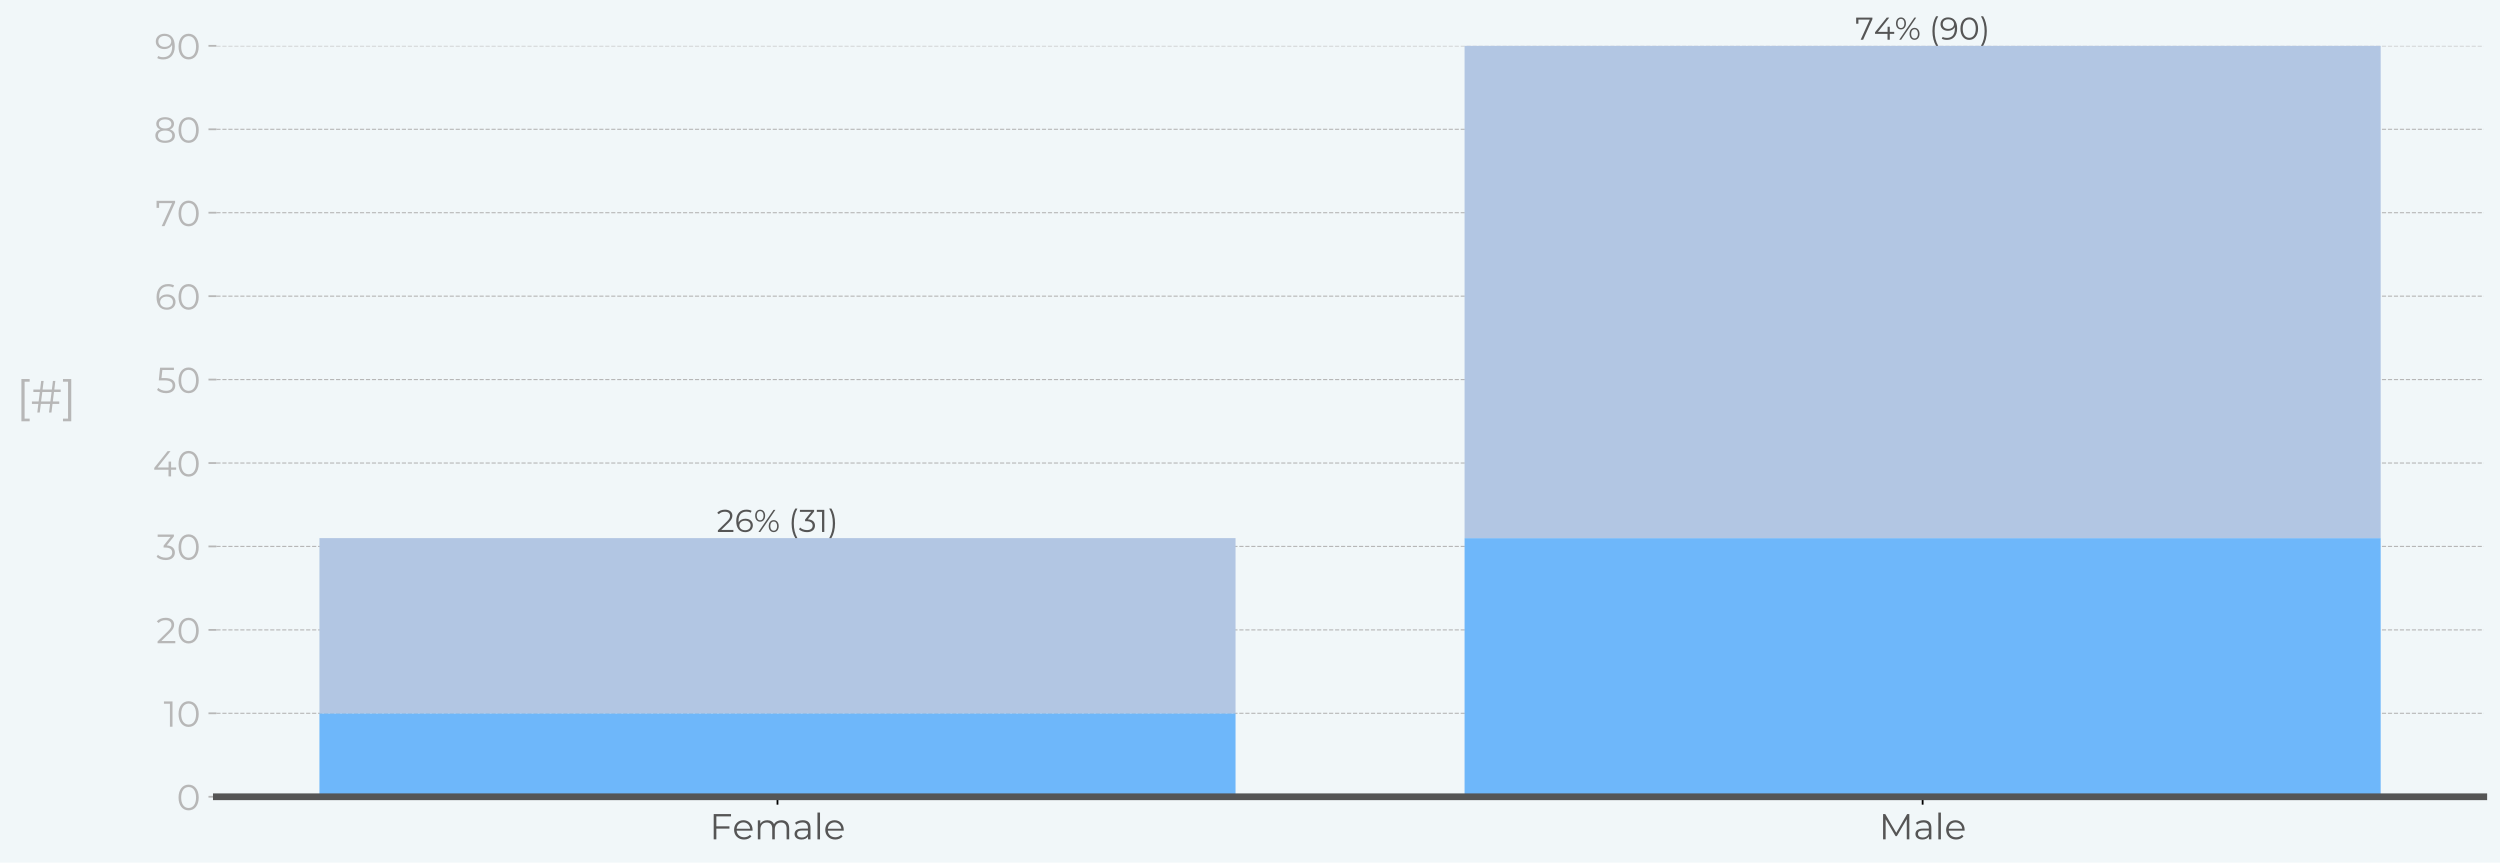
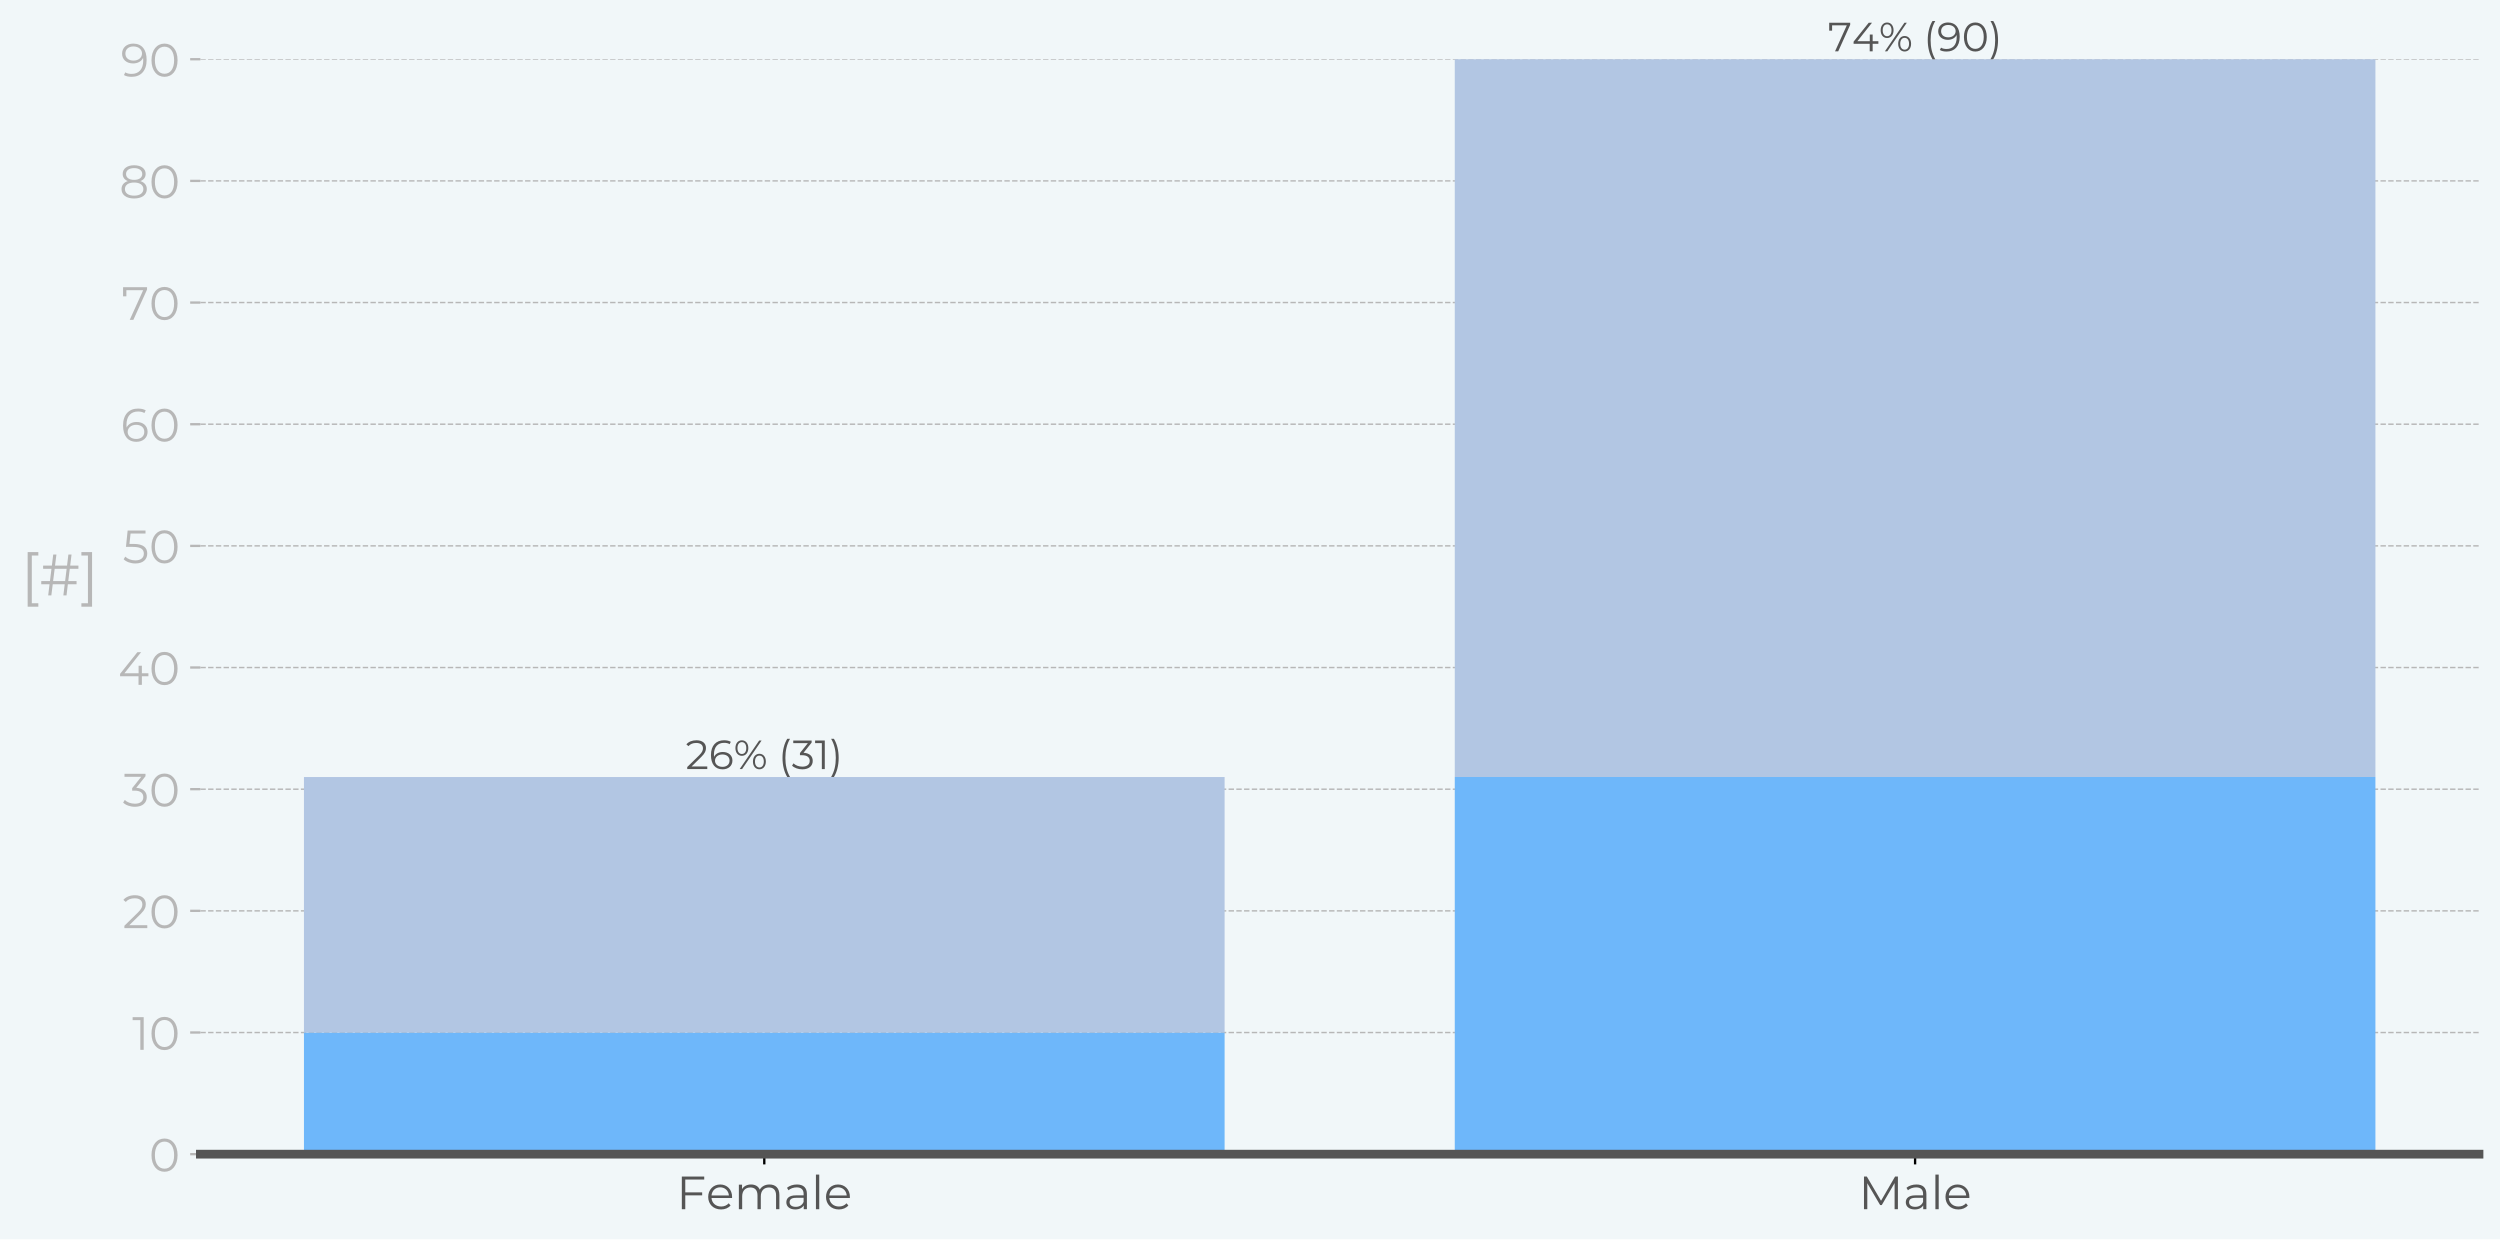
- <svg xmlns="http://www.w3.org/2000/svg" xmlns:xlink="http://www.w3.org/1999/xlink" width="1107.449pt" height="382.123pt" viewBox="0 0 1107.449 382.123" version="1.1">
+ <svg xmlns="http://www.w3.org/2000/svg" xmlns:xlink="http://www.w3.org/1999/xlink" width="856.951pt" height="424.803pt" viewBox="0 0 856.951 424.803" version="1.1">
  <defs>
    <style type="text/css">*{stroke-linejoin: round; stroke-linecap: butt}</style>
  </defs>
  <g id="figure_1">
    <g id="patch_1">
-       <path d="M 0 382.123  L 1107.449 382.123  L 1107.449 0  L 0 0  z " style="fill: #f1f7f9" />
+       <path d="M -0 424.803  L 856.951 424.803  L 856.951 0  L -0 0  z " style="fill: #f1f7f9" />
    </g>
    <g id="axes_1">
      <g id="patch_2">
-         <path d="M 95.849 352.945  L 1100.249 352.945  L 1100.249 20.305  L 95.849 20.305  z " style="fill: #f1f7f9" />
+         <path d="M 68.686 395.625  L 849.751 395.625  L 849.751 20.305  L 68.686 20.305  z " style="fill: #f1f7f9" />
      </g>
      <g id="matplotlib.axis_1">
        <g id="xtick_1">
          <g id="line2d_1">
            <defs>
-               <path id="m118ef9598c" d="M 0 0  L 0 3.5  " style="stroke: #000000; stroke-width: 0.8" />
+               <path id="m1765113257" d="M 0 0  L 0 3.5  " style="stroke: #000000; stroke-width: 0.8" />
            </defs>
            <g>
-               <use xlink:href="#m118ef9598c" x="344.412" y="352.945" style="stroke: #000000; stroke-width: 0.8" />
+               <use xlink:href="#m1765113257" x="261.98" y="395.625" style="stroke: #000000; stroke-width: 0.8" />
            </g>
          </g>
          <g id="text_1">
-             <g style="fill: #555555" transform="translate(314.3236 371.8178)scale(0.16 -0.16)">
+             <g style="fill: #555555" transform="translate(231.8914 414.4978)scale(0.16 -0.16)">
              <defs>
                <path id="Montserrat-Regular-46" d="M 3802 4070  L 3802 4480  L 730 4480  L 730 0  L 1203 0  L 1203 1901  L 3520 1901  L 3520 2310  L 1203 2310  L 1203 4070  L 3802 4070  z " transform="scale(0.015625)" />
                <path id="Montserrat-Regular-65" d="M 3571 1683  C 3571 2694 2886 3392 1939 3392  C 992 3392 294 2682 294 1683  C 294 685 1011 -32 2061 -32  C 2592 -32 3059 160 3360 518  L 3104 813  C 2848 518 2483 371 2074 371  C 1338 371 800 838 749 1542  L 3565 1542  C 3565 1594 3571 1645 3571 1683  z M 1939 3002  C 2598 3002 3078 2541 3136 1882  L 749 1882  C 806 2541 1286 3002 1939 3002  z " transform="scale(0.015625)" />
                <path id="Montserrat-Regular-6d" d="M 4832 3392  C 4224 3392 3744 3117 3501 2682  C 3296 3155 2861 3392 2304 3392  C 1741 3392 1306 3155 1069 2752  L 1069 3366  L 634 3366  L 634 0  L 1088 0  L 1088 1766  C 1088 2534 1530 2982 2214 2982  C 2829 2982 3187 2618 3187 1907  L 3187 0  L 3642 0  L 3642 1766  C 3642 2534 4077 2982 4768 2982  C 5376 2982 5734 2618 5734 1907  L 5734 0  L 6189 0  L 6189 1952  C 6189 2918 5651 3392 4832 3392  z " transform="scale(0.015625)" />
                <path id="Montserrat-Regular-61" d="M 1811 3392  C 1280 3392 781 3226 442 2938  L 646 2598  C 922 2842 1331 2995 1766 2995  C 2394 2995 2720 2682 2720 2106  L 2720 1901  L 1651 1901  C 685 1901 352 1466 352 947  C 352 365 819 -32 1581 -32  C 2138 -32 2534 179 2739 525  L 2739 0  L 3174 0  L 3174 2086  C 3174 2957 2682 3392 1811 3392  z M 1651 326  C 1114 326 800 570 800 960  C 800 1306 1011 1562 1664 1562  L 2720 1562  L 2720 1011  C 2541 570 2163 326 1651 326  z " transform="scale(0.015625)" />
                <path id="Montserrat-Regular-6c" d="M 634 0  L 1088 0  L 1088 4749  L 634 4749  L 634 0  z " transform="scale(0.015625)" />
              </defs>
              <use xlink:href="#Montserrat-Regular-46" />
              <use xlink:href="#Montserrat-Regular-65" x="63.3" />
              <use xlink:href="#Montserrat-Regular-6d" x="123.7" />
              <use xlink:href="#Montserrat-Regular-61" x="229.8" />
              <use xlink:href="#Montserrat-Regular-6c" x="288.8" />
              <use xlink:href="#Montserrat-Regular-65" x="315.7" />
            </g>
          </g>
        </g>
        <g id="xtick_2">
          <g id="line2d_2">
            <g>
-               <use xlink:href="#m118ef9598c" x="851.685" y="352.945" style="stroke: #000000; stroke-width: 0.8" />
+               <use xlink:href="#m1765113257" x="656.457" y="395.625" style="stroke: #000000; stroke-width: 0.8" />
            </g>
          </g>
          <g id="text_2">
-             <g style="fill: #555555" transform="translate(832.3401 371.8178)scale(0.16 -0.16)">
+             <g style="fill: #555555" transform="translate(637.1124 414.4978)scale(0.16 -0.16)">
              <defs>
                <path id="Montserrat-Regular-4d" d="M 4992 4480  L 3066 1158  L 1120 4480  L 730 4480  L 730 0  L 1184 0  L 1184 3565  L 2944 570  L 3168 570  L 4928 3584  L 4928 0  L 5382 0  L 5382 4480  L 4992 4480  z " transform="scale(0.015625)" />
              </defs>
              <use xlink:href="#Montserrat-Regular-4d" />
              <use xlink:href="#Montserrat-Regular-61" x="95.5" />
              <use xlink:href="#Montserrat-Regular-6c" x="154.5" />
              <use xlink:href="#Montserrat-Regular-65" x="181.4" />
            </g>
          </g>
        </g>
      </g>
      <g id="matplotlib.axis_2">
        <g id="ytick_1">
          <g id="line2d_3">
-             <path d="M 95.849 352.945  L 1100.249 352.945  " clip-path="url(#p9687c5db65)" style="fill: none; stroke-dasharray: 1.85,0.8; stroke-dashoffset: 0; stroke: #b7b7b7; stroke-width: 0.5" />
+             <path d="M 68.686 395.625  L 849.751 395.625  " clip-path="url(#p9862df2fd5)" style="fill: none; stroke-dasharray: 1.85,0.8; stroke-dashoffset: 0; stroke: #b7b7b7; stroke-width: 0.5" />
          </g>
          <g id="line2d_4">
            <defs>
-               <path id="m7f89e96fcf" d="M 0 0  L -3.5 0  " style="stroke: #b7b7b7; stroke-width: 0.8" />
+               <path id="mbf6ed7a813" d="M 0 0  L -3.5 0  " style="stroke: #b7b7b7; stroke-width: 0.8" />
            </defs>
            <g>
-               <use xlink:href="#m7f89e96fcf" x="95.849" y="352.945" style="fill: #b7b7b7; stroke: #b7b7b7; stroke-width: 0.8" />
+               <use xlink:href="#mbf6ed7a813" x="68.686" y="395.625" style="fill: #b7b7b7; stroke: #b7b7b7; stroke-width: 0.8" />
            </g>
          </g>
          <g id="text_3">
-             <g style="fill: #b7b7b7" transform="translate(78.25625 358.8816)scale(0.16 -0.16)">
+             <g style="fill: #b7b7b7" transform="translate(51.09375 401.5616)scale(0.16 -0.16)">
              <defs>
                <path id="Montserrat-Regular-30" d="M 2118 -38  C 3155 -38 3910 813 3910 2240  C 3910 3667 3155 4518 2118 4518  C 1082 4518 333 3667 333 2240  C 333 813 1082 -38 2118 -38  z M 2118 384  C 1338 384 800 1043 800 2240  C 800 3437 1338 4096 2118 4096  C 2899 4096 3437 3437 3437 2240  C 3437 1043 2899 384 2118 384  z " transform="scale(0.015625)" />
              </defs>
              <use xlink:href="#Montserrat-Regular-30" />
            </g>
          </g>
        </g>
        <g id="ytick_2">
          <g id="line2d_5">
-             <path d="M 95.849 315.985  L 1100.249 315.985  " clip-path="url(#p9687c5db65)" style="fill: none; stroke-dasharray: 1.85,0.8; stroke-dashoffset: 0; stroke: #b7b7b7; stroke-width: 0.5" />
+             <path d="M 68.686 353.923  L 849.751 353.923  " clip-path="url(#p9862df2fd5)" style="fill: none; stroke-dasharray: 1.85,0.8; stroke-dashoffset: 0; stroke: #b7b7b7; stroke-width: 0.5" />
          </g>
          <g id="line2d_6">
            <g>
-               <use xlink:href="#m7f89e96fcf" x="95.849" y="315.985" style="fill: #b7b7b7; stroke: #b7b7b7; stroke-width: 0.8" />
+               <use xlink:href="#mbf6ed7a813" x="68.686" y="353.923" style="fill: #b7b7b7; stroke: #b7b7b7; stroke-width: 0.8" />
            </g>
          </g>
          <g id="text_4">
-             <g style="fill: #b7b7b7" transform="translate(72.48125 321.9216)scale(0.16 -0.16)">
+             <g style="fill: #b7b7b7" transform="translate(45.31875 359.8593)scale(0.16 -0.16)">
              <defs>
                <path id="Montserrat-Regular-31" d="M 58 4480  L 58 4070  L 1114 4070  L 1114 0  L 1574 0  L 1574 4480  L 58 4480  z " transform="scale(0.015625)" />
              </defs>
              <use xlink:href="#Montserrat-Regular-31" />
              <use xlink:href="#Montserrat-Regular-30" x="36.1" />
            </g>
          </g>
        </g>
        <g id="ytick_3">
          <g id="line2d_7">
-             <path d="M 95.849 279.025  L 1100.249 279.025  " clip-path="url(#p9687c5db65)" style="fill: none; stroke-dasharray: 1.85,0.8; stroke-dashoffset: 0; stroke: #b7b7b7; stroke-width: 0.5" />
+             <path d="M 68.686 312.221  L 849.751 312.221  " clip-path="url(#p9862df2fd5)" style="fill: none; stroke-dasharray: 1.85,0.8; stroke-dashoffset: 0; stroke: #b7b7b7; stroke-width: 0.5" />
          </g>
          <g id="line2d_8">
            <g>
-               <use xlink:href="#m7f89e96fcf" x="95.849" y="279.025" style="fill: #b7b7b7; stroke: #b7b7b7; stroke-width: 0.8" />
+               <use xlink:href="#mbf6ed7a813" x="68.686" y="312.221" style="fill: #b7b7b7; stroke: #b7b7b7; stroke-width: 0.8" />
            </g>
          </g>
          <g id="text_5">
-             <g style="fill: #b7b7b7" transform="translate(69.16875 284.9616)scale(0.16 -0.16)">
+             <g style="fill: #b7b7b7" transform="translate(42.00625 318.1571)scale(0.16 -0.16)">
              <defs>
                <path id="Montserrat-Regular-32" d="M 928 410  L 2451 1907  C 3053 2496 3187 2880 3187 3309  C 3187 4058 2611 4518 1702 4518  C 1018 4518 461 4288 115 3878  L 442 3597  C 736 3936 1139 4096 1664 4096  C 2349 4096 2714 3776 2714 3258  C 2714 2950 2618 2650 2112 2150  L 250 326  L 250 0  L 3392 0  L 3392 410  L 928 410  z " transform="scale(0.015625)" />
              </defs>
              <use xlink:href="#Montserrat-Regular-32" />
              <use xlink:href="#Montserrat-Regular-30" x="56.8" />
            </g>
          </g>
        </g>
        <g id="ytick_4">
          <g id="line2d_9">
-             <path d="M 95.849 242.065  L 1100.249 242.065  " clip-path="url(#p9687c5db65)" style="fill: none; stroke-dasharray: 1.85,0.8; stroke-dashoffset: 0; stroke: #b7b7b7; stroke-width: 0.5" />
+             <path d="M 68.686 270.519  L 849.751 270.519  " clip-path="url(#p9862df2fd5)" style="fill: none; stroke-dasharray: 1.85,0.8; stroke-dashoffset: 0; stroke: #b7b7b7; stroke-width: 0.5" />
          </g>
          <g id="line2d_10">
            <g>
-               <use xlink:href="#m7f89e96fcf" x="95.849" y="242.065" style="fill: #b7b7b7; stroke: #b7b7b7; stroke-width: 0.8" />
+               <use xlink:href="#mbf6ed7a813" x="68.686" y="270.519" style="fill: #b7b7b7; stroke: #b7b7b7; stroke-width: 0.8" />
            </g>
          </g>
          <g id="text_6">
-             <g style="fill: #b7b7b7" transform="translate(69.23125 248.0016)scale(0.16 -0.16)">
+             <g style="fill: #b7b7b7" transform="translate(42.06875 276.4549)scale(0.16 -0.16)">
              <defs>
                <path id="Montserrat-Regular-33" d="M 1856 2560  L 3123 4154  L 3123 4480  L 243 4480  L 243 4070  L 2534 4070  L 1293 2515  L 1293 2176  L 1613 2176  C 2445 2176 2822 1824 2822 1286  C 2822 730 2413 384 1670 384  C 1088 384 570 602 282 902  L 58 538  C 403 186 1024 -38 1670 -38  C 2752 -38 3296 538 3296 1286  C 3296 2003 2816 2509 1856 2560  z " transform="scale(0.015625)" />
              </defs>
              <use xlink:href="#Montserrat-Regular-33" />
              <use xlink:href="#Montserrat-Regular-30" x="56.4" />
            </g>
          </g>
        </g>
        <g id="ytick_5">
          <g id="line2d_11">
-             <path d="M 95.849 205.105  L 1100.249 205.105  " clip-path="url(#p9687c5db65)" style="fill: none; stroke-dasharray: 1.85,0.8; stroke-dashoffset: 0; stroke: #b7b7b7; stroke-width: 0.5" />
+             <path d="M 68.686 228.816  L 849.751 228.816  " clip-path="url(#p9862df2fd5)" style="fill: none; stroke-dasharray: 1.85,0.8; stroke-dashoffset: 0; stroke: #b7b7b7; stroke-width: 0.5" />
          </g>
          <g id="line2d_12">
            <g>
-               <use xlink:href="#m7f89e96fcf" x="95.849" y="205.105" style="fill: #b7b7b7; stroke: #b7b7b7; stroke-width: 0.8" />
+               <use xlink:href="#mbf6ed7a813" x="68.686" y="228.816" style="fill: #b7b7b7; stroke: #b7b7b7; stroke-width: 0.8" />
            </g>
          </g>
          <g id="text_7">
-             <g style="fill: #b7b7b7" transform="translate(67.68125 211.0416)scale(0.16 -0.16)">
+             <g style="fill: #b7b7b7" transform="translate(40.51875 234.7527)scale(0.16 -0.16)">
              <defs>
                <path id="Montserrat-Regular-34" d="M 4141 1587  L 3245 1587  L 3245 2624  L 2797 2624  L 2797 1587  L 851 1587  L 3142 4480  L 2630 4480  L 256 1510  L 256 1178  L 2784 1178  L 2784 0  L 3245 0  L 3245 1178  L 4141 1178  L 4141 1587  z " transform="scale(0.015625)" />
              </defs>
              <use xlink:href="#Montserrat-Regular-34" />
              <use xlink:href="#Montserrat-Regular-30" x="66.1" />
            </g>
          </g>
        </g>
        <g id="ytick_6">
          <g id="line2d_13">
-             <path d="M 95.849 168.145  L 1100.249 168.145  " clip-path="url(#p9687c5db65)" style="fill: none; stroke-dasharray: 1.85,0.8; stroke-dashoffset: 0; stroke: #b7b7b7; stroke-width: 0.5" />
+             <path d="M 68.686 187.114  L 849.751 187.114  " clip-path="url(#p9862df2fd5)" style="fill: none; stroke-dasharray: 1.85,0.8; stroke-dashoffset: 0; stroke: #b7b7b7; stroke-width: 0.5" />
          </g>
          <g id="line2d_14">
            <g>
-               <use xlink:href="#m7f89e96fcf" x="95.849" y="168.145" style="fill: #b7b7b7; stroke: #b7b7b7; stroke-width: 0.8" />
+               <use xlink:href="#mbf6ed7a813" x="68.686" y="187.114" style="fill: #b7b7b7; stroke: #b7b7b7; stroke-width: 0.8" />
            </g>
          </g>
          <g id="text_8">
-             <g style="fill: #b7b7b7" transform="translate(69.20125 174.0816)scale(0.16 -0.16)">
+             <g style="fill: #b7b7b7" transform="translate(42.03875 193.0505)scale(0.16 -0.16)">
              <defs>
                <path id="Montserrat-Regular-35" d="M 1510 2643  L 934 2643  L 1088 4070  L 3136 4070  L 3136 4480  L 685 4480  L 454 2234  L 1408 2234  C 2547 2234 2906 1875 2906 1299  C 2906 755 2502 384 1741 384  C 1165 384 653 602 365 902  L 141 538  C 486 186 1101 -38 1747 -38  C 2842 -38 3373 557 3373 1318  C 3373 2112 2861 2643 1510 2643  z " transform="scale(0.015625)" />
              </defs>
              <use xlink:href="#Montserrat-Regular-35" />
              <use xlink:href="#Montserrat-Regular-30" x="56.6" />
            </g>
          </g>
        </g>
        <g id="ytick_7">
          <g id="line2d_15">
-             <path d="M 95.849 131.185  L 1100.249 131.185  " clip-path="url(#p9687c5db65)" style="fill: none; stroke-dasharray: 1.85,0.8; stroke-dashoffset: 0; stroke: #b7b7b7; stroke-width: 0.5" />
+             <path d="M 68.686 145.412  L 849.751 145.412  " clip-path="url(#p9862df2fd5)" style="fill: none; stroke-dasharray: 1.85,0.8; stroke-dashoffset: 0; stroke: #b7b7b7; stroke-width: 0.5" />
          </g>
          <g id="line2d_16">
            <g>
-               <use xlink:href="#m7f89e96fcf" x="95.849" y="131.185" style="fill: #b7b7b7; stroke: #b7b7b7; stroke-width: 0.8" />
+               <use xlink:href="#mbf6ed7a813" x="68.686" y="145.412" style="fill: #b7b7b7; stroke: #b7b7b7; stroke-width: 0.8" />
            </g>
          </g>
          <g id="text_9">
-             <g style="fill: #b7b7b7" transform="translate(68.51125 137.1216)scale(0.16 -0.16)">
+             <g style="fill: #b7b7b7" transform="translate(41.34875 151.3482)scale(0.16 -0.16)">
              <defs>
                <path id="Montserrat-Regular-36" d="M 2189 2682  C 1568 2682 1043 2406 819 1914  C 806 2048 800 2176 800 2278  C 800 3494 1421 4115 2387 4115  C 2720 4115 3027 4058 3258 3904  L 3443 4275  C 3162 4448 2784 4518 2381 4518  C 1165 4518 333 3725 333 2202  C 333 787 979 -38 2170 -38  C 3040 -38 3699 499 3699 1338  C 3699 2157 3078 2682 2189 2682  z M 2150 352  C 1376 352 966 819 966 1312  C 966 1869 1434 2291 2118 2291  C 2810 2291 3245 1914 3245 1325  C 3245 730 2797 352 2150 352  z " transform="scale(0.015625)" />
              </defs>
              <use xlink:href="#Montserrat-Regular-36" />
              <use xlink:href="#Montserrat-Regular-30" x="60.9" />
            </g>
          </g>
        </g>
        <g id="ytick_8">
          <g id="line2d_17">
-             <path d="M 95.849 94.225  L 1100.249 94.225  " clip-path="url(#p9687c5db65)" style="fill: none; stroke-dasharray: 1.85,0.8; stroke-dashoffset: 0; stroke: #b7b7b7; stroke-width: 0.5" />
+             <path d="M 68.686 103.71  L 849.751 103.71  " clip-path="url(#p9862df2fd5)" style="fill: none; stroke-dasharray: 1.85,0.8; stroke-dashoffset: 0; stroke: #b7b7b7; stroke-width: 0.5" />
          </g>
          <g id="line2d_18">
            <g>
-               <use xlink:href="#m7f89e96fcf" x="95.849" y="94.225" style="fill: #b7b7b7; stroke: #b7b7b7; stroke-width: 0.8" />
+               <use xlink:href="#mbf6ed7a813" x="68.686" y="103.71" style="fill: #b7b7b7; stroke: #b7b7b7; stroke-width: 0.8" />
            </g>
          </g>
          <g id="text_10">
-             <g style="fill: #b7b7b7" transform="translate(68.83125 100.1616)scale(0.16 -0.16)">
+             <g style="fill: #b7b7b7" transform="translate(41.66875 109.646)scale(0.16 -0.16)">
              <defs>
                <path id="Montserrat-Regular-37" d="M 205 4480  L 205 3232  L 659 3232  L 659 4070  L 2963 4070  L 1120 0  L 1619 0  L 3494 4154  L 3494 4480  L 205 4480  z " transform="scale(0.015625)" />
              </defs>
              <use xlink:href="#Montserrat-Regular-37" />
              <use xlink:href="#Montserrat-Regular-30" x="58.9" />
            </g>
          </g>
        </g>
        <g id="ytick_9">
          <g id="line2d_19">
-             <path d="M 95.849 57.265  L 1100.249 57.265  " clip-path="url(#p9687c5db65)" style="fill: none; stroke-dasharray: 1.85,0.8; stroke-dashoffset: 0; stroke: #b7b7b7; stroke-width: 0.5" />
+             <path d="M 68.686 62.008  L 849.751 62.008  " clip-path="url(#p9862df2fd5)" style="fill: none; stroke-dasharray: 1.85,0.8; stroke-dashoffset: 0; stroke: #b7b7b7; stroke-width: 0.5" />
          </g>
          <g id="line2d_20">
            <g>
-               <use xlink:href="#m7f89e96fcf" x="95.849" y="57.265" style="fill: #b7b7b7; stroke: #b7b7b7; stroke-width: 0.8" />
+               <use xlink:href="#mbf6ed7a813" x="68.686" y="62.008" style="fill: #b7b7b7; stroke: #b7b7b7; stroke-width: 0.8" />
            </g>
          </g>
          <g id="text_11">
-             <g style="fill: #b7b7b7" transform="translate(68.04875 63.20156)scale(0.16 -0.16)">
+             <g style="fill: #b7b7b7" transform="translate(40.88625 67.94379)scale(0.16 -0.16)">
              <defs>
                <path id="Montserrat-Regular-38" d="M 2899 2349  C 3360 2528 3616 2867 3616 3334  C 3616 4064 2982 4518 2035 4518  C 1088 4518 467 4064 467 3334  C 467 2867 717 2528 1171 2349  C 614 2163 307 1786 307 1248  C 307 454 960 -38 2035 -38  C 3104 -38 3776 454 3776 1248  C 3776 1779 3462 2163 2899 2349  z M 928 3322  C 928 3821 1357 4128 2035 4128  C 2707 4128 3149 3821 3149 3315  C 3149 2829 2733 2515 2035 2515  C 1338 2515 928 2829 928 3322  z M 2035 352  C 1242 352 774 698 774 1254  C 774 1805 1242 2150 2035 2150  C 2829 2150 3302 1805 3302 1254  C 3302 698 2829 352 2035 352  z " transform="scale(0.015625)" />
              </defs>
              <use xlink:href="#Montserrat-Regular-38" />
              <use xlink:href="#Montserrat-Regular-30" x="63.8" />
            </g>
          </g>
        </g>
        <g id="ytick_10">
          <g id="line2d_21">
-             <path d="M 95.849 20.305  L 1100.249 20.305  " clip-path="url(#p9687c5db65)" style="fill: none; stroke-dasharray: 1.85,0.8; stroke-dashoffset: 0; stroke: #b7b7b7; stroke-width: 0.5" />
+             <path d="M 68.686 20.305  L 849.751 20.305  " clip-path="url(#p9862df2fd5)" style="fill: none; stroke-dasharray: 1.85,0.8; stroke-dashoffset: 0; stroke: #b7b7b7; stroke-width: 0.5" />
          </g>
          <g id="line2d_22">
            <g>
-               <use xlink:href="#m7f89e96fcf" x="95.849" y="20.305" style="fill: #b7b7b7; stroke: #b7b7b7; stroke-width: 0.8" />
+               <use xlink:href="#mbf6ed7a813" x="68.686" y="20.305" style="fill: #b7b7b7; stroke: #b7b7b7; stroke-width: 0.8" />
            </g>
          </g>
          <g id="text_12">
-             <g style="fill: #b7b7b7" transform="translate(68.51125 26.24156)scale(0.16 -0.16)">
+             <g style="fill: #b7b7b7" transform="translate(41.34875 26.24156)scale(0.16 -0.16)">
              <defs>
                <path id="Montserrat-Regular-39" d="M 1728 4518  C 858 4518 198 3981 198 3142  C 198 2323 819 1798 1709 1798  C 2330 1798 2854 2074 3078 2566  C 3091 2432 3098 2304 3098 2202  C 3098 986 2477 365 1510 365  C 1178 365 870 422 640 576  L 454 205  C 736 32 1114 -38 1517 -38  C 2733 -38 3565 755 3565 2278  C 3565 3693 2918 4518 1728 4518  z M 1779 2189  C 1088 2189 653 2566 653 3155  C 653 3750 1101 4128 1747 4128  C 2522 4128 2931 3661 2931 3168  C 2931 2611 2464 2189 1779 2189  z " transform="scale(0.015625)" />
              </defs>
              <use xlink:href="#Montserrat-Regular-39" />
              <use xlink:href="#Montserrat-Regular-30" x="60.9" />
            </g>
          </g>
        </g>
        <g id="text_13">
-           <g style="fill: #b7b7b7" transform="translate(7.2 182.7441)scale(0.2 -0.2)">
+           <g style="fill: #b7b7b7" transform="translate(7.2 204.0841)scale(0.2 -0.2)">
            <defs>
              <path id="Montserrat-Regular-5b" d="M 730 -1242  L 1901 -1242  L 1901 -864  L 1184 -864  L 1184 4371  L 1901 4371  L 1901 4749  L 730 4749  L 730 -1242  z " transform="scale(0.015625)" />
              <path id="Montserrat-Regular-23" d="M 4262 2912  L 4262 3264  L 3360 3264  L 3507 4480  L 3162 4480  L 3014 3264  L 1696 3264  L 1850 4480  L 1498 4480  L 1350 3264  L 390 3264  L 390 2912  L 1306 2912  L 1139 1568  L 186 1568  L 186 1216  L 1094 1216  L 947 0  L 1293 0  L 1446 1216  L 2758 1216  L 2611 0  L 2957 0  L 3104 1216  L 4058 1216  L 4058 1568  L 3149 1568  L 3315 2912  L 4262 2912  z M 2803 1568  L 1485 1568  L 1658 2912  L 2970 2912  L 2803 1568  z " transform="scale(0.015625)" />
              <path id="Montserrat-Regular-5d" d="M 1306 -1242  L 1306 4749  L 134 4749  L 134 4371  L 851 4371  L 851 -864  L 134 -864  L 134 -1242  L 1306 -1242  z " transform="scale(0.015625)" />
            </defs>
            <use xlink:href="#Montserrat-Regular-5b" />
            <use xlink:href="#Montserrat-Regular-23" x="31.8" />
            <use xlink:href="#Montserrat-Regular-5d" x="101.4" />
          </g>
        </g>
      </g>
      <g id="patch_3">
-         <path d="M 141.503 352.945  L 547.321 352.945  L 547.321 315.985  L 141.503 315.985  z " clip-path="url(#p9687c5db65)" style="fill: #6eb7fa" />
+         <path d="M 104.189 395.625  L 419.771 395.625  L 419.771 353.923  L 104.189 353.923  z " clip-path="url(#p9862df2fd5)" style="fill: #6eb7fa" />
      </g>
      <g id="patch_4">
-         <path d="M 648.776 352.945  L 1054.594 352.945  L 1054.594 238.369  L 648.776 238.369  z " clip-path="url(#p9687c5db65)" style="fill: #6eb7fa" />
+         <path d="M 498.666 395.625  L 814.248 395.625  L 814.248 266.348  L 498.666 266.348  z " clip-path="url(#p9862df2fd5)" style="fill: #6eb7fa" />
      </g>
      <g id="patch_5">
-         <path d="M 141.503 315.985  L 547.321 315.985  L 547.321 238.369  L 141.503 238.369  z " clip-path="url(#p9687c5db65)" style="fill: #b2c6e3" />
+         <path d="M 104.189 353.923  L 419.771 353.923  L 419.771 266.348  L 104.189 266.348  z " clip-path="url(#p9862df2fd5)" style="fill: #b2c6e3" />
      </g>
      <g id="patch_6">
-         <path d="M 648.776 238.369  L 1054.594 238.369  L 1054.594 20.305  L 648.776 20.305  z " clip-path="url(#p9687c5db65)" style="fill: #b2c6e3" />
+         <path d="M 498.666 266.348  L 814.248 266.348  L 814.248 20.305  L 498.666 20.305  z " clip-path="url(#p9862df2fd5)" style="fill: #b2c6e3" />
      </g>
      <g id="text_14">
-         <g style="fill: #555555" transform="translate(317.4536 235.6524)scale(0.14 -0.14)">
+         <g style="fill: #555555" transform="translate(235.0214 263.6315)scale(0.14 -0.14)">
          <defs>
            <path id="Montserrat-Regular-25" d="M 1280 2080  C 1875 2080 2291 2560 2291 3296  C 2291 4032 1875 4512 1280 4512  C 678 4512 269 4026 269 3296  C 269 2566 678 2080 1280 2080  z M 934 0  L 1312 0  L 4371 4480  L 3994 4480  L 934 0  z M 1280 2368  C 858 2368 589 2720 589 3296  C 589 3872 858 4224 1280 4224  C 1696 4224 1971 3878 1971 3296  C 1971 2714 1696 2368 1280 2368  z M 4026 -32  C 4627 -32 5037 454 5037 1184  C 5037 1914 4627 2400 4026 2400  C 3430 2400 3014 1914 3014 1184  C 3014 454 3430 -32 4026 -32  z M 4026 256  C 3610 256 3334 602 3334 1184  C 3334 1766 3610 2112 4026 2112  C 4448 2112 4717 1760 4717 1184  C 4717 608 4448 256 4026 256  z " transform="scale(0.015625)" />
            <path id="Montserrat-Regular-20" transform="scale(0.015625)" />
            <path id="Montserrat-Regular-28" d="M 1408 -1242  L 1843 -1242  C 1338 -365 1114 614 1114 1754  C 1114 2893 1338 3872 1843 4749  L 1408 4749  C 934 3987 666 2931 666 1754  C 666 576 934 -467 1408 -1242  z " transform="scale(0.015625)" />
            <path id="Montserrat-Regular-29" d="M 691 -1242  C 1171 -467 1440 576 1440 1754  C 1440 2931 1171 3987 691 4749  L 256 4749  C 768 3872 992 2893 992 1754  C 992 614 768 -365 256 -1242  L 691 -1242  z " transform="scale(0.015625)" />
          </defs>
          <use xlink:href="#Montserrat-Regular-32" />
          <use xlink:href="#Montserrat-Regular-36" x="56.8" />
          <use xlink:href="#Montserrat-Regular-25" x="117.7" />
          <use xlink:href="#Montserrat-Regular-20" x="200.6" />
          <use xlink:href="#Montserrat-Regular-28" x="226.8" />
          <use xlink:href="#Montserrat-Regular-33" x="259.7" />
          <use xlink:href="#Montserrat-Regular-31" x="316.1" />
          <use xlink:href="#Montserrat-Regular-29" x="352.2" />
        </g>
      </g>
      <g id="text_15">
-         <g style="fill: #555555" transform="translate(821.7929 17.58844)scale(0.14 -0.14)">
+         <g style="fill: #555555" transform="translate(626.5652 17.58844)scale(0.14 -0.14)">
          <use xlink:href="#Montserrat-Regular-37" />
          <use xlink:href="#Montserrat-Regular-34" x="58.9" />
          <use xlink:href="#Montserrat-Regular-25" x="125" />
          <use xlink:href="#Montserrat-Regular-20" x="207.9" />
          <use xlink:href="#Montserrat-Regular-28" x="234.1" />
          <use xlink:href="#Montserrat-Regular-39" x="267" />
          <use xlink:href="#Montserrat-Regular-30" x="327.9" />
          <use xlink:href="#Montserrat-Regular-29" x="394.1" />
        </g>
      </g>
      <g id="line2d_23">
-         <path d="M 95.849 352.945  L 1100.249 352.945  " style="fill: none; stroke: #555555; stroke-width: 3; stroke-linecap: square" />
+         <path d="M 68.686 395.625  L 849.751 395.625  " style="fill: none; stroke: #555555; stroke-width: 3; stroke-linecap: square" />
      </g>
    </g>
  </g>
  <defs>
-     <clipPath id="p9687c5db65">
-       <rect x="95.849" y="20.305" width="1004.4" height="332.64" />
+     <clipPath id="p9862df2fd5">
+       <rect x="68.686" y="20.305" width="781.065" height="375.32" />
    </clipPath>
  </defs>
</svg>
